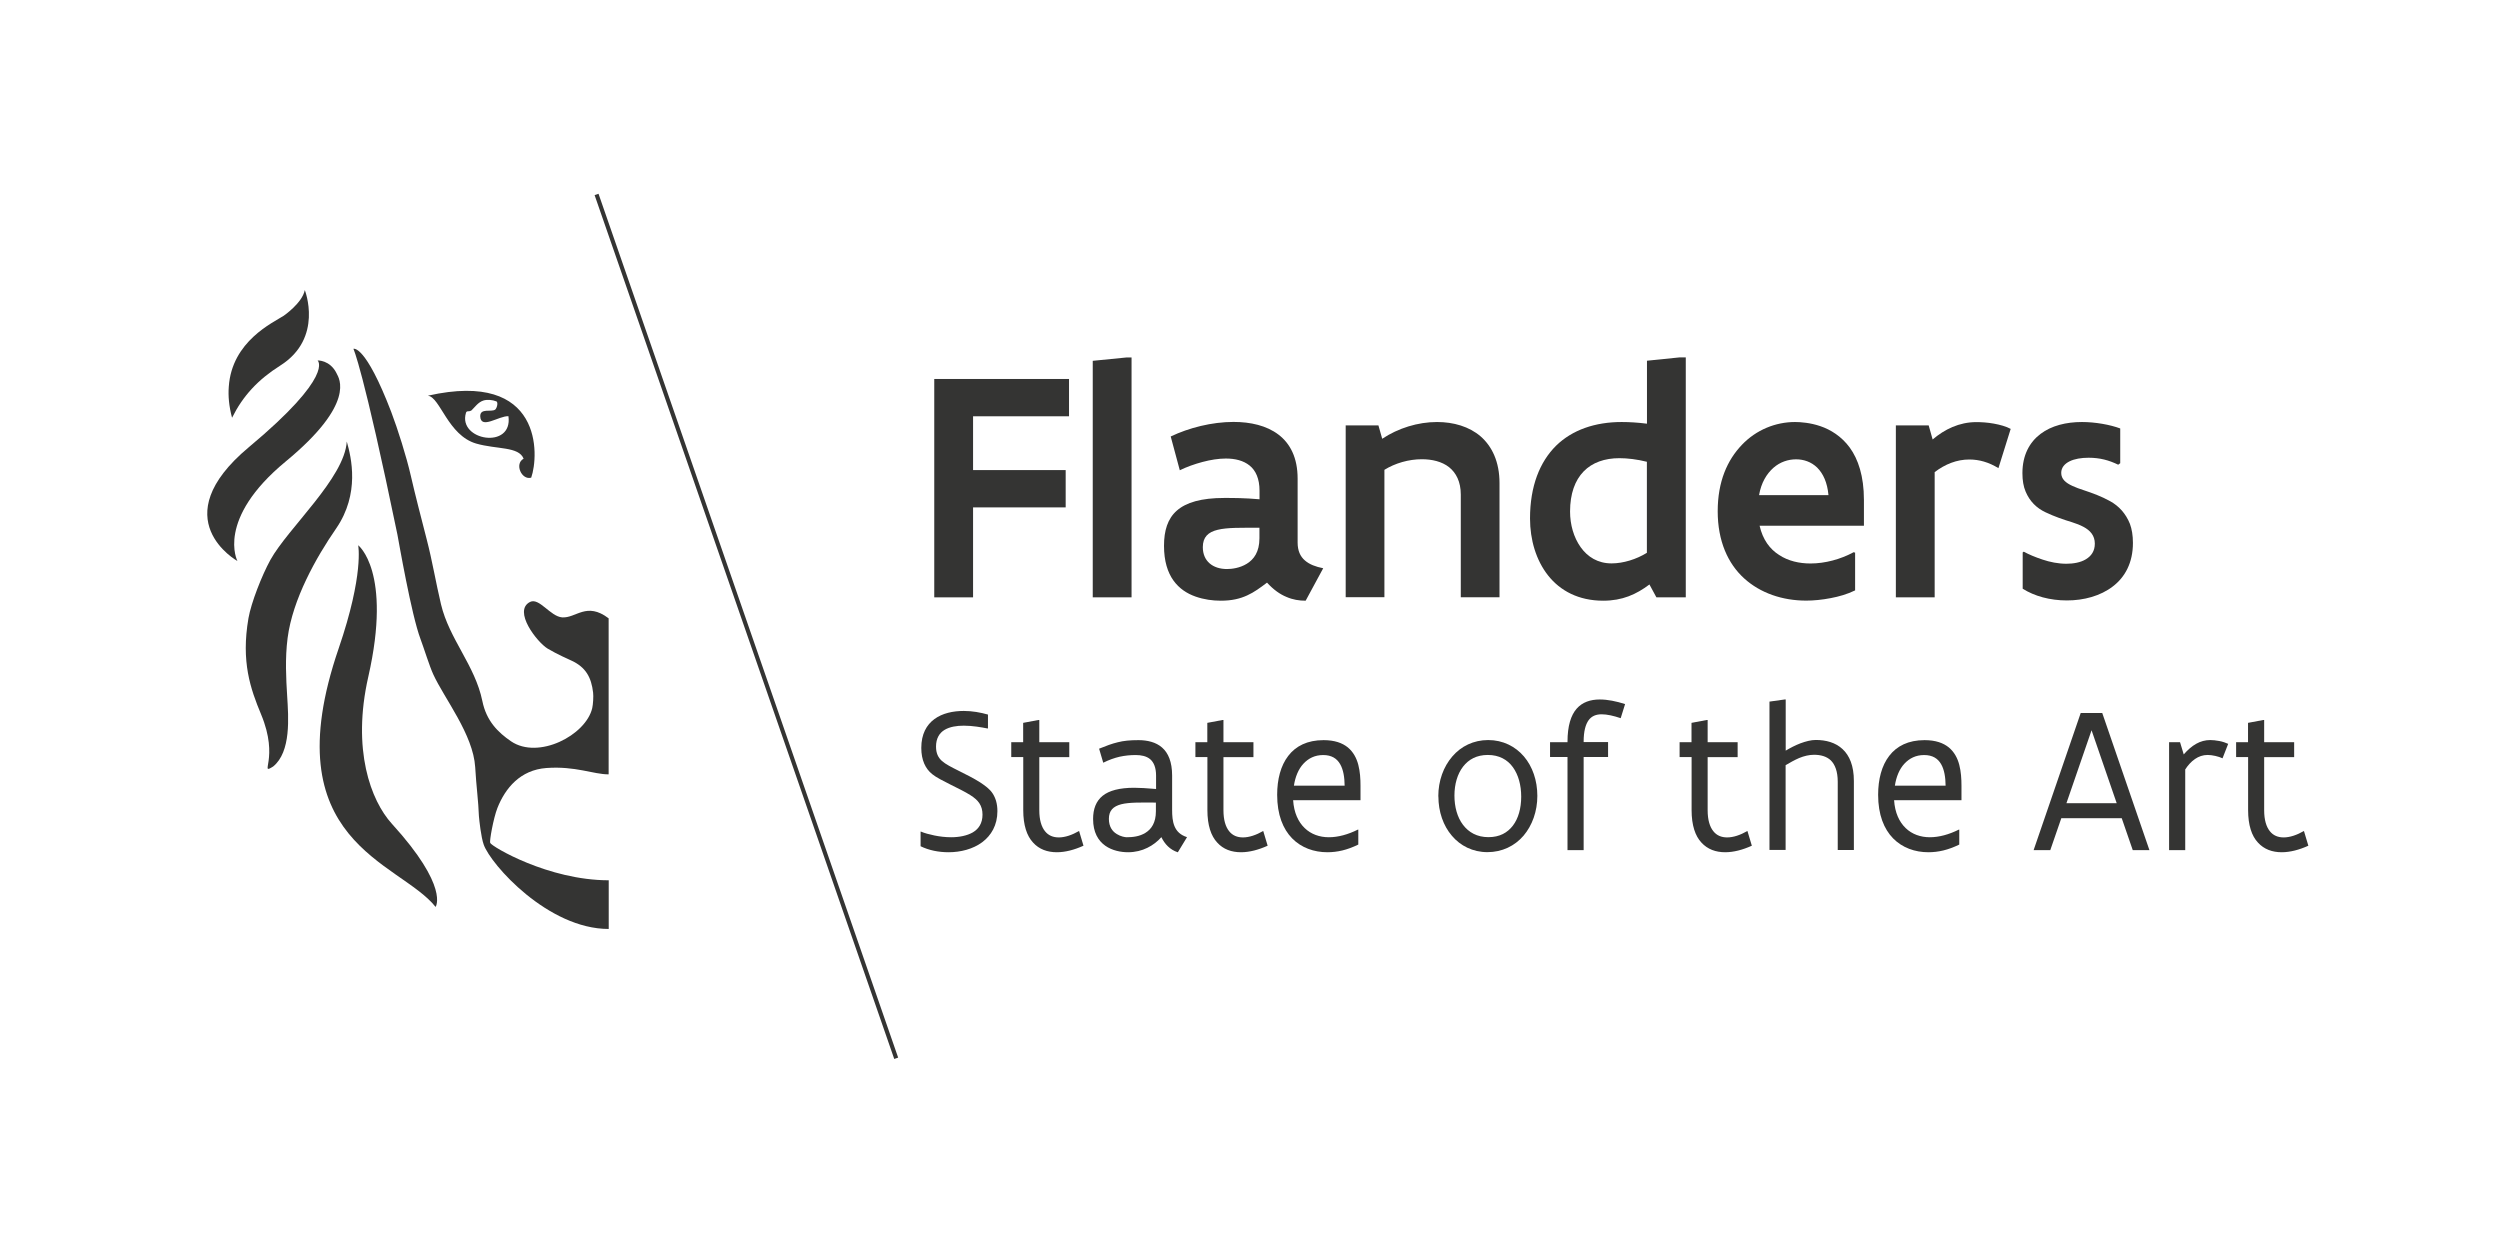
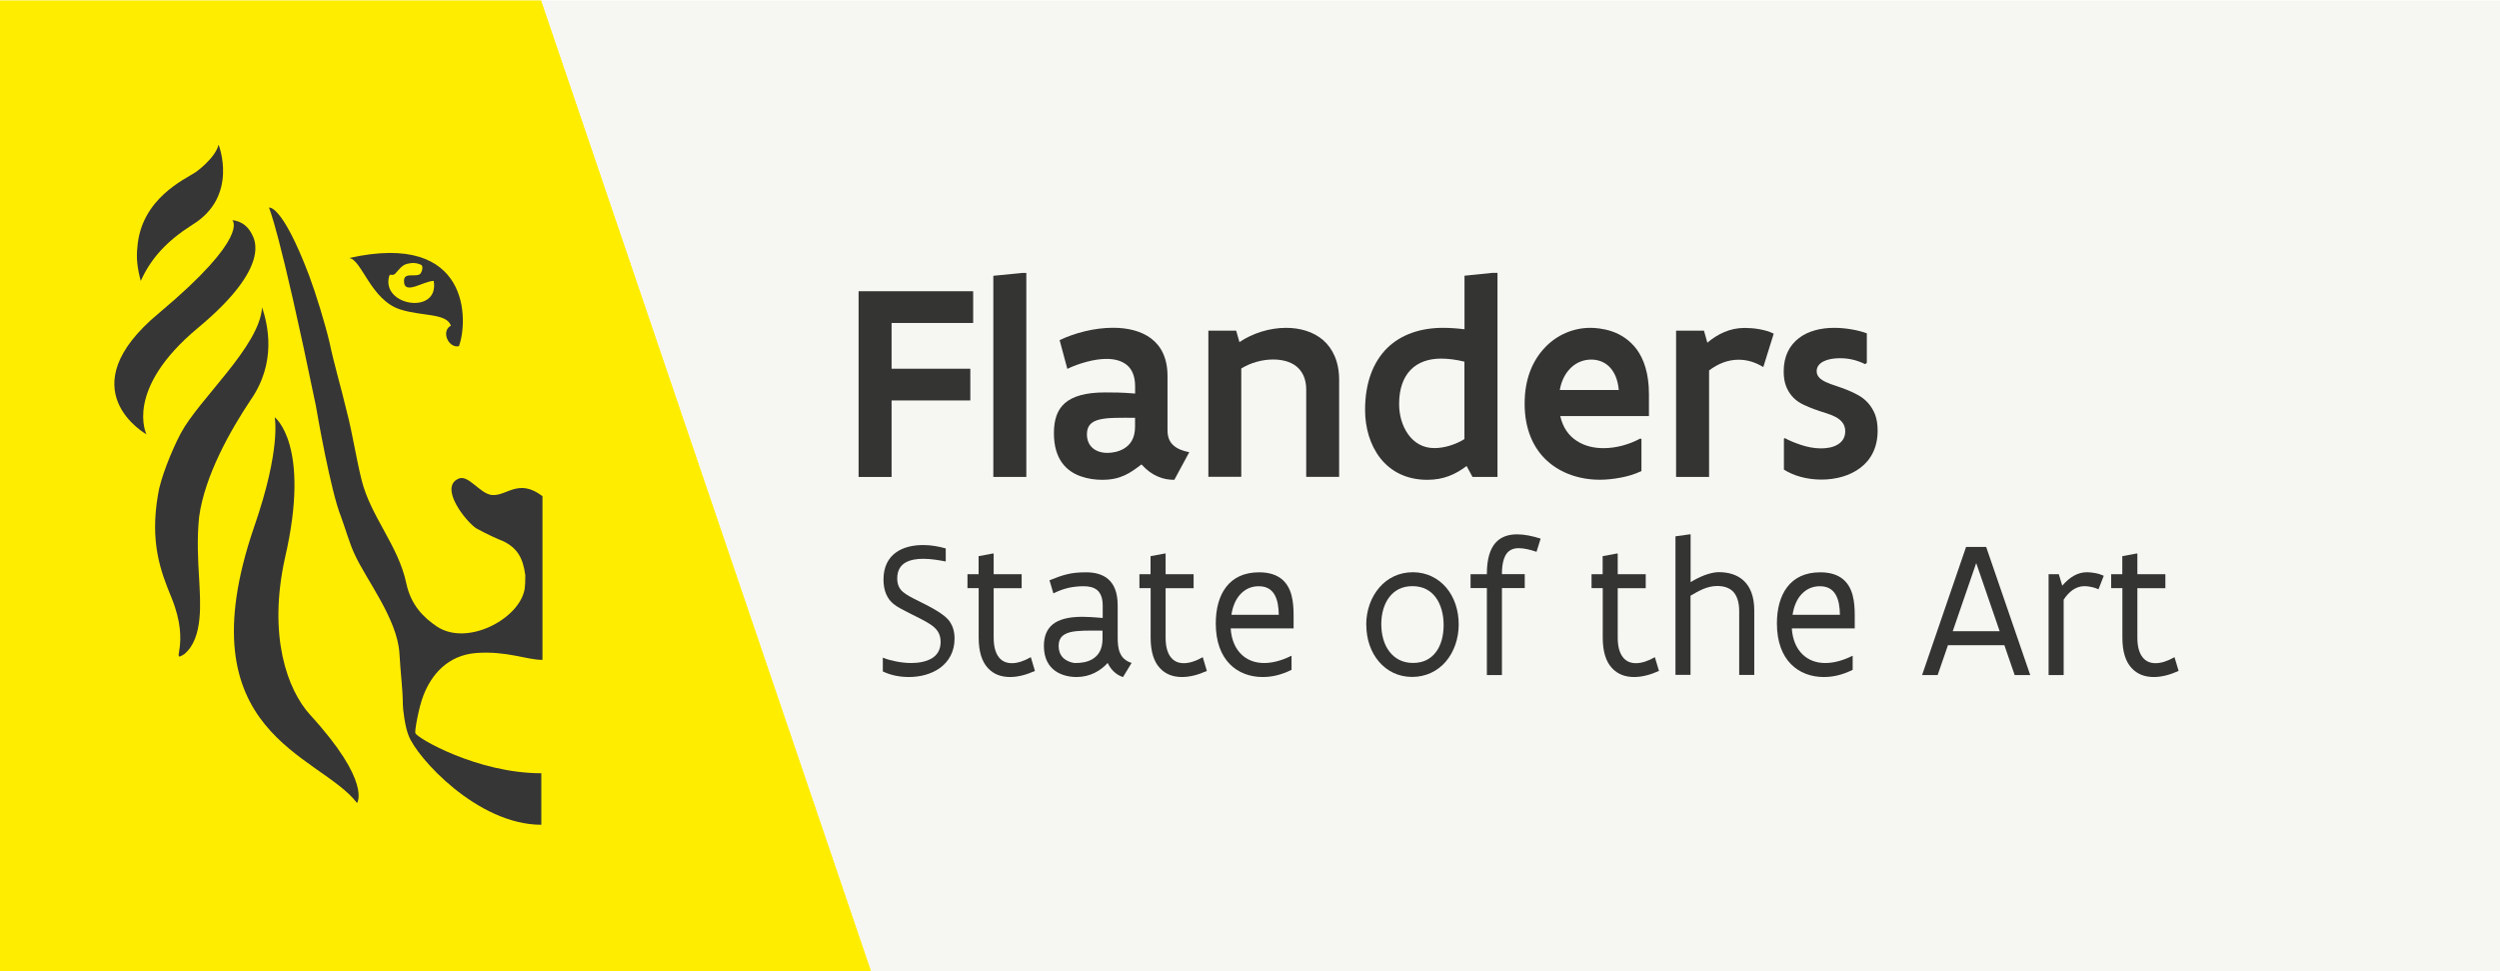
- <svg xmlns="http://www.w3.org/2000/svg" viewBox="0 0 283.46 142.05">
-   <defs>
-     <style>.cls-1{fill:#343433;stroke-width:0px;}.cls-2{mix-blend-mode:multiply;}.cls-3{isolation:isolate;}</style>
-   </defs>
-   <g class="cls-3">
-     <g id="Layer_1">
-       <g class="cls-2">
-         <path class="cls-1" d="M105.94,42.97h15.27v4.23h-10.88v6.1h10.5v4.23h-10.5v10.2h-4.4v-24.76Z" />
-         <path class="cls-1" d="M123.91,40.91l3.83-.38h.56v27.2h-4.4v-26.82Z" />
-         <path class="cls-1" d="M148.04,68.11c-.73,0-1.45-.11-2.18-.43-.73-.3-1.46-.81-2.2-1.62-.77.58-1.45,1.09-2.25,1.45-.83.38-1.75.6-3,.6-.9,0-1.9-.13-2.86-.47s-1.84-.9-2.5-1.82c-.66-.92-1.07-2.2-1.07-3.93s.41-3.08,1.46-4c1.05-.92,2.76-1.43,5.37-1.43,1.05,0,2.27,0,4,.15v-.98c0-1.35-.43-2.29-1.13-2.85-.7-.56-1.63-.79-2.69-.79-.83,0-1.75.15-2.65.39-.9.24-1.8.56-2.57.94l-1.03-3.83c2.05-.98,4.66-1.65,7.12-1.65,1.93,0,3.74.41,5.09,1.43,1.33,1.01,2.18,2.61,2.18,5v7.25c0,.92.3,1.58.83,2.03.51.45,1.22.71,2.07.88l-1.99,3.68ZM142.8,59.84c-2.05,0-3.64-.04-4.73.23-1.09.26-1.69.83-1.69,1.97,0,1.6,1.15,2.48,2.74,2.48.54,0,1.46-.11,2.25-.6.79-.49,1.43-1.33,1.43-2.89v-1.18Z" />
-         <path class="cls-1" d="M152.57,48.23h3.72l.43,1.52c1.8-1.2,4.04-1.9,6.22-1.9,1.86,0,3.64.51,4.94,1.63,1.29,1.13,2.14,2.87,2.14,5.3v12.94h-4.39v-11.65c0-1.45-.53-2.46-1.33-3.1-.81-.64-1.94-.9-3.08-.9-1.5,0-3.04.45-4.25,1.2v14.44h-4.39v-19.5Z" />
-         <path class="cls-1" d="M191.13,67.73h-3.32l-.79-1.46c-1.5,1.13-3.08,1.84-5.24,1.84-2.8,0-4.88-1.13-6.25-2.86-1.37-1.73-2.05-4.06-2.05-6.46,0-3.68,1.11-6.42,2.95-8.25,1.84-1.8,4.43-2.69,7.44-2.69.88,0,1.84.06,2.87.19v-7.14l3.72-.38h.68v27.2ZM186.74,52.36c-1.11-.28-2.23-.41-3.12-.41-1.67,0-3.08.49-4.06,1.5-.98,1.01-1.54,2.52-1.54,4.55,0,1.48.41,2.93,1.2,4.04.79,1.11,1.95,1.84,3.51,1.84,1.33,0,2.82-.47,4-1.2v-10.31Z" />
-         <path class="cls-1" d="M210.34,62.68v4.26c-.88.43-1.82.7-2.78.88-.98.19-1.94.28-2.76.28-2.7,0-5.2-.85-7.04-2.52-1.84-1.67-3-4.23-3-7.61s1.09-5.8,2.74-7.53c1.63-1.71,3.83-2.59,6.03-2.59.62,0,1.73.08,2.87.47,1.15.39,2.4,1.15,3.34,2.44.94,1.3,1.6,3.21,1.6,5.92v2.93h-11.83c.36,1.58,1.16,2.65,2.22,3.32,1.03.68,2.29.96,3.55.96,1.65,0,3.4-.47,4.9-1.28l.17.06ZM207.32,56.14c-.13-1.43-.6-2.44-1.28-3.12-.68-.66-1.54-.94-2.39-.94-.9,0-1.82.3-2.57.96-.77.68-1.39,1.69-1.63,3.1h7.87Z" />
-         <path class="cls-1" d="M226.59,53.08c-1.11-.68-2.2-.98-3.3-.98-1.43,0-2.74.53-3.93,1.43v14.2h-4.4v-19.5h3.72l.45,1.6c1.35-1.15,3.01-1.97,4.96-1.97.53,0,1.26.04,1.97.17.71.13,1.41.32,1.92.6l-1.39,4.45Z" />
-         <path class="cls-1" d="M229.31,62.66l.15-.11c.54.3,1.29.62,2.14.9.83.28,1.77.47,2.69.47.77,0,1.6-.13,2.22-.51.6-.36,1.01-.92,1.01-1.77,0-.92-.53-1.5-1.28-1.9-.39-.21-.83-.38-1.31-.53-.99-.3-2.03-.66-3.01-1.13-.99-.47-1.78-1.22-2.25-2.35-.24-.56-.36-1.26-.36-2.08,0-2.05.81-3.51,2.05-4.45,1.24-.94,2.91-1.35,4.7-1.35,1.5,0,3.19.3,4.34.73v3.94l-.23.17c-1.05-.51-2.08-.79-3.36-.79-.83,0-1.6.13-2.16.41-.56.28-.94.71-.94,1.31,0,.7.51,1.13,1.28,1.48.38.17.81.34,1.3.49.96.32,1.99.69,2.97,1.24.98.54,1.77,1.39,2.24,2.57.22.6.34,1.31.34,2.16,0,2.25-.9,3.89-2.29,4.94-1.39,1.07-3.27,1.58-5.2,1.58s-3.68-.49-5.01-1.33v-4.11Z" />
-         <path class="cls-1" d="M69.01,70.11c-2.52-1.92-3.7.01-5.28-.11-1.34-.11-2.59-2.27-3.63-1.75-1.98,1,.79,4.56,1.99,5.29,1.07.64,2.42,1.23,2.74,1.38,1.58.74,2.22,1.87,2.42,3.62.05.4,0,1.32-.1,1.75-.72,3.08-6.11,5.87-9.21,3.76-1.46-1-2.79-2.29-3.25-4.57-.83-4.04-3.75-7.01-4.69-10.97-.57-2.4-.99-4.94-1.62-7.36-.64-2.5-1.29-4.98-1.81-7.25-.48-2.11-1.48-5.27-2.21-7.19-2.96-7.72-4.29-7.16-4.29-7.16,0,0,1.08,2.14,4.99,21.06.15.77,1.58,9.1,2.62,11.85.37.98,1.02,3.09,1.45,4.01,1.24,2.71,4.53,6.82,4.75,10.52.12,2.14.37,3.92.42,5.53.04.48.24,2.41.55,3.26.81,2.26,7.29,9.55,14.17,9.55v-5.52c-6.84,0-13.28-3.83-13.44-4.24-.1-.18.36-2.79.82-3.96.89-2.25,2.59-4.31,5.55-4.53,3.31-.24,5.31.72,7.06.72v-17.71Z" />
-         <path class="cls-1" d="M39.32,50.06c-.25,4.14-6.65,9.8-8.66,13.42-.98,1.79-2.18,4.85-2.49,6.62-.85,4.94.23,8,1.43,10.89,2.12,5.08-.29,6.95,1.37,5.92,2.05-1.67,1.74-5.57,1.59-8-.12-1.97-.25-4.22.05-6.57.57-4.4,3.23-9.13,5.51-12.43,2.7-3.94,1.72-8.02,1.2-9.85" />
-         <path class="cls-1" d="M40.61,61.81s.68,3.28-2.21,11.71c-7.56,22.04,6.88,24.13,10.99,29.31,0,0,1.59-2.24-4.96-9.43-2.39-2.63-4.55-8.41-2.67-16.67,2.72-11.97-1.16-14.92-1.16-14.92" />
-         <path class="cls-1" d="M26.31,47.36c-.35-1.3-.45-2.47-.37-3.51.35-5.18,5.05-7.28,6.23-8.05,0,0,2.11-1.45,2.39-2.91,0,0,2.16,5.45-2.8,8.57-2.52,1.59-4.23,3.45-5.44,5.89" />
-         <path class="cls-1" d="M38.17,42.35c.27.53,2.22,3.38-5.77,9.97-7.97,6.58-5.48,11.29-5.48,11.29,0,0-8.5-4.73,1.3-12.91,9.79-8.17,7.79-9.83,7.79-9.83,0,0,1.4-.07,2.16,1.47" />
-         <path class="cls-1" d="M48.53,44.87c1.38.18,2.26,4.48,5.45,5.42,2.35.68,4.84.31,5.39,1.72-1.07.57-.23,2.46.86,2.15.89-2.51,1.34-12.23-11.7-9.3ZM52.83,46.81c.12-.31.28-.06.63-.28.37-.35.75-.93,1.36-1.12.43-.13,1.03-.07,1.43.09.27.06.11.76-.1.94-.43.32-1.7-.21-1.7.75.05,1.56,2.11-.05,3.2,0,.52,3.82-5.76,2.77-4.82-.37Z" />
-         <rect class="cls-1" x="84.39" y="19.19" width=".47" height="103.67" transform="translate(-18.6 31.65) rotate(-19.13)" />
-       </g>
-       <path class="cls-1" d="M104.38,94.29h.04c.39.17.94.32,1.53.44.59.12,1.24.2,1.89.2.91,0,1.8-.17,2.46-.55.66-.39,1.1-1.03,1.1-2.01,0-1.04-.48-1.65-1.37-2.21-.61-.39-1.46-.8-2.28-1.21-.81-.41-1.6-.8-2.06-1.18-.75-.6-1.23-1.57-1.23-2.97,0-1.56.59-2.61,1.49-3.27.9-.66,2.1-.92,3.33-.92.96,0,1.89.17,2.74.41v1.56l-.04.02c-.71-.14-1.71-.32-2.7-.32-.8,0-1.58.12-2.17.47-.59.35-.98.96-.98,1.9,0,.77.25,1.25.67,1.63.41.37,1.11.72,1.91,1.12.8.4,1.69.84,2.44,1.32.55.37,1.05.72,1.39,1.23.34.52.55,1.16.55,2.02,0,1.59-.7,2.76-1.73,3.53-1.04.77-2.43,1.13-3.81,1.13-1.13,0-2.23-.22-3.17-.68v-1.65Z" />
-       <path class="cls-1" d="M114.65,84.15h1.36v-2.19l1.71-.32h.12v2.51h3.4v1.7h-3.4v6.02c0,1.12.25,1.88.64,2.37.39.5.94.71,1.57.71.71,0,1.5-.27,2.3-.73l.5,1.67c-1.04.47-2.06.74-3.02.74-1.07,0-2.01-.33-2.7-1.1-.7-.75-1.11-1.96-1.11-3.67v-6.02h-1.36v-1.7Z" />
-       <path class="cls-1" d="M133.53,96.63c-.86-.28-1.46-.91-1.85-1.71-.42.48-.97.91-1.59,1.21-.62.31-1.37.5-2.18.5s-1.8-.18-2.59-.74c-.8-.57-1.38-1.51-1.38-3.03,0-1.13.33-2.02,1.08-2.63.75-.6,1.92-.91,3.59-.91.66,0,1.38.05,2.47.14v-1.52c0-.91-.26-1.51-.67-1.86-.42-.35-1.01-.47-1.64-.47s-1.21.06-1.82.19c-.6.14-1.2.35-1.86.68l-.47-1.59c.81-.33,1.45-.57,2.12-.73.66-.17,1.37-.24,2.35-.24s1.97.22,2.67.84c.7.61,1.14,1.62,1.14,3.18v3.89c0,.65.04,1.3.27,1.85.24.57.66,1,1.42,1.24l-1.04,1.71ZM131.06,91c-1.69-.01-3.02-.04-3.93.19-.91.24-1.4.71-1.4,1.66,0,.9.41,1.42.88,1.71.46.29.96.37,1.14.37.65,0,1.47-.08,2.14-.51.66-.41,1.17-1.14,1.17-2.43v-.99Z" />
-       <path class="cls-1" d="M135.53,84.15h1.36v-2.19l1.71-.32h.12v2.51h3.4v1.7h-3.4v6.02c0,1.12.25,1.88.64,2.37.39.5.94.71,1.57.71.71,0,1.5-.27,2.3-.73l.5,1.67c-1.04.47-2.06.74-3.02.74-1.07,0-2.01-.33-2.7-1.1-.7-.75-1.11-1.96-1.11-3.67v-6.02h-1.36v-1.7Z" />
-       <path class="cls-1" d="M154.25,90.73h-7.63c.09,1.42.59,2.47,1.31,3.16.72.7,1.69,1.04,2.74,1.04s2.18-.31,3.3-.87h.04v1.7c-1.27.62-2.38.87-3.51.87-1.52,0-2.95-.51-3.99-1.57-1.04-1.06-1.7-2.68-1.7-4.94,0-1.75.4-3.31,1.26-4.42.85-1.11,2.16-1.78,4-1.78,1.26,0,2.13.32,2.76.83.61.51.98,1.2,1.18,1.97.2.77.25,1.6.25,2.37v1.65ZM152.46,89.08c-.01-.94-.14-1.8-.51-2.44-.37-.64-.97-1.03-1.92-1.03s-1.67.37-2.24.98-.93,1.49-1.08,2.49h5.76Z" />
-       <path class="cls-1" d="M163.08,90.3c0-1.78.59-3.37,1.59-4.53.99-1.16,2.41-1.86,4.07-1.86s3.08.72,4.05,1.86c.97,1.14,1.52,2.72,1.52,4.47s-.58,3.36-1.57,4.52c-1,1.16-2.43,1.86-4.09,1.86s-3.07-.72-4.03-1.86c-.97-1.13-1.53-2.71-1.53-4.46ZM164.91,90.21c0,1.27.32,2.46.97,3.31.65.86,1.6,1.4,2.88,1.4s2.16-.5,2.78-1.31c.62-.81.94-1.97.94-3.28s-.32-2.48-.94-3.34c-.62-.86-1.57-1.39-2.84-1.39s-2.17.5-2.81,1.32c-.64.83-.98,1.99-.98,3.28Z" />
-       <path class="cls-1" d="M175.75,84.15h1.98v-.05c0-1.8.39-3.01,1.04-3.75.65-.74,1.57-1.04,2.62-1.04.9,0,1.86.2,2.87.52l-.5,1.6c-.8-.27-1.54-.44-2.16-.44s-1.12.19-1.47.66c-.35.48-.57,1.26-.57,2.44v.05h2.77v1.69h-2.77v10.56h-1.83v-10.56h-1.98v-1.69Z" />
-       <path class="cls-1" d="M190.43,84.15h1.36v-2.19l1.71-.32h.12v2.51h3.4v1.7h-3.4v6.02c0,1.12.25,1.88.64,2.37.39.5.94.71,1.57.71.71,0,1.5-.27,2.3-.73l.5,1.67c-1.04.47-2.06.74-3.02.74-1.07,0-2-.33-2.7-1.1-.7-.75-1.11-1.96-1.11-3.67v-6.02h-1.36v-1.7Z" />
-       <path class="cls-1" d="M200.64,79.55l1.71-.24h.12v5.8c.48-.29,1.07-.6,1.67-.83.6-.22,1.2-.38,1.73-.38,1.17,0,2.24.29,3.04,1.03.79.73,1.29,1.89,1.29,3.62v7.83h-1.83v-7.74c0-1.18-.31-1.95-.78-2.42-.48-.46-1.16-.64-1.9-.64-.57,0-1.14.14-1.7.37-.55.24-1.06.53-1.53.81v9.61h-1.83v-16.84Z" />
-       <path class="cls-1" d="M222.39,90.73h-7.63c.09,1.42.59,2.47,1.31,3.16.72.7,1.69,1.04,2.74,1.04s2.18-.31,3.3-.87h.04v1.7c-1.27.62-2.38.87-3.51.87-1.52,0-2.95-.51-3.99-1.57-1.04-1.06-1.7-2.68-1.7-4.94,0-1.75.4-3.31,1.26-4.42.85-1.11,2.16-1.78,4-1.78,1.26,0,2.13.32,2.76.83.61.51.98,1.2,1.18,1.97.2.77.25,1.6.25,2.37v1.65ZM220.6,89.08c-.01-.94-.14-1.8-.51-2.44-.37-.64-.97-1.03-1.92-1.03s-1.67.37-2.24.98-.93,1.49-1.08,2.49h5.76Z" />
-       <path class="cls-1" d="M240.58,92.77h-6.86l-1.25,3.62h-1.89l5.34-15.55h2.44l5.35,15.55h-1.89l-1.25-3.62ZM234.29,91.07h5.71l-2.85-8.27-2.85,8.27Z" />
-       <path class="cls-1" d="M245.95,84.15h1.23l.42,1.39c.91-1.05,1.87-1.63,3.01-1.63.29,0,.66.04,1.03.11.37.07.72.19,1,.32l-.64,1.64c-.46-.22-1.18-.38-1.69-.38-1.07,0-1.91.68-2.54,1.64v9.15h-1.83v-12.24Z" />
-       <path class="cls-1" d="M253.53,84.15h1.36v-2.19l1.71-.32h.12v2.51h3.4v1.7h-3.4v6.02c0,1.12.25,1.88.64,2.37.39.5.94.71,1.57.71.71,0,1.5-.27,2.3-.73l.5,1.67c-1.04.47-2.06.74-3.02.74-1.07,0-2-.33-2.7-1.1-.7-.75-1.11-1.96-1.11-3.67v-6.02h-1.36v-1.7Z" />
-     </g>
+ <svg xmlns="http://www.w3.org/2000/svg" width="283.5px" height="110px" enable-background="new 0 0 283.5 283.5" version="1.1" viewBox="0 0 218.36 84.65">
+   <style type="text/css">.st0{fill:#FFED00;}
+         .st1{fill:#F6F6F3;}
+         .st2{fill:#373636;}
+     </style>
+   <g transform="translate(-32.5 -99.2)">
+     <polygon class="st0" points="79.8 99.2 108.7 184.2 32.5 184.2 32.5 99.2" />
+     <polygon class="st1" points="251 184.2 108.7 184.2 79.8 99.2 251 99.2" />
+     <path class="st2" d="m79.9 142.5c-2.1-1.6-3.1 0-4.4-0.1-1.1-0.1-2.1-1.9-3-1.4-1.6 0.8 0.7 3.7 1.6 4.3 0.9 0.5 2 1 2.3 1.1 1.3 0.6 1.8 1.5 2 3 0 0.3 0 1.1-0.1 1.4-0.6 2.5-5 4.8-7.6 3.1-1.2-0.8-2.3-1.9-2.7-3.8-0.7-3.3-3.1-5.8-3.9-9-0.5-2-0.8-4.1-1.3-6-0.5-2.1-1.1-4.1-1.5-6-0.4-1.7-1.2-4.3-1.8-5.9-2.4-6.3-3.5-5.9-3.5-5.9s0.9 1.8 4.1 17.3c0.1 0.6 1.3 7.5 2.2 9.7 0.3 0.8 0.8 2.5 1.2 3.3 1 2.2 3.7 5.6 3.9 8.6 0.1 1.8 0.3 3.2 0.3 4.5 0 0.4 0.2 2 0.5 2.7 0.7 1.9 6 7.8 11.6 7.8v-4.5c-5.6 0-10.9-3.1-11-3.5-0.1-0.1 0.3-2.3 0.7-3.3 0.7-1.8 2.1-3.5 4.6-3.7 2.7-0.2 4.4 0.6 5.8 0.6v-14.3z" />
+     <path class="st2" d="m55.4 126c-0.2 3.4-5.5 8-7.1 11-0.8 1.5-1.8 4-2 5.4-0.7 4.1 0.2 6.6 1.2 9 1.7 4.2-0.2 5.7 1.1 4.9 1.7-1.4 1.4-4.6 1.3-6.6-0.1-1.6-0.2-3.5 0-5.4 0.5-3.6 2.7-7.5 4.5-10.2 2.3-3.3 1.5-6.6 1-8.1z" />
+     <path class="st2" d="m56.5 135.6s0.6 2.7-1.8 9.6c-6.2 18.1 5.7 19.8 9 24.1 0 0 1.3-1.8-4.1-7.7-2-2.2-3.7-6.9-2.2-13.7 2.3-9.9-0.9-12.3-0.9-12.3z" />
+     <path class="st2" d="m44.8 123.7c-0.3-1.1-0.4-2-0.3-2.9 0.3-4.3 4.2-6 5.1-6.6 0 0 1.7-1.2 2-2.4 0 0 1.8 4.5-2.3 7-2.2 1.4-3.6 2.9-4.5 4.9z" />
+     <path class="st2" d="m54.5 119.6c0.2 0.4 1.8 2.8-4.7 8.2s-4.5 9.3-4.5 9.3-7-3.9 1.1-10.6c8-6.7 6.4-8.1 6.4-8.1s1.1 0 1.7 1.2z" />
+     <path class="st2" d="m63 121.7c1.1 0.1 1.9 3.7 4.5 4.5 1.9 0.6 4 0.3 4.4 1.4-0.9 0.5-0.2 2 0.7 1.8 0.8-2.1 1.1-10.1-9.6-7.7zm3.5 1.6c0.1-0.3 0.2 0 0.5-0.2 0.3-0.3 0.6-0.8 1.1-0.9 0.4-0.1 0.8-0.1 1.2 0.1 0.2 0.1 0.1 0.6-0.1 0.8-0.4 0.3-1.4-0.2-1.4 0.6 0 1.3 1.7 0 2.6 0 0.5 3-4.6 2.2-3.9-0.4z" />
+     <path class="cls-1" d="M 109.64 156.612 L 109.669 156.612 C 109.949 156.735 110.345 156.843 110.77 156.929 C 111.194 157.015 111.662 157.073 112.13 157.073 C 112.785 157.073 113.425 156.951 113.9 156.677 C 114.375 156.396 114.691 155.936 114.691 155.231 C 114.691 154.482 114.346 154.043 113.706 153.64 C 113.267 153.36 112.655 153.065 112.065 152.77 C 111.482 152.475 110.914 152.194 110.583 151.921 C 110.043 151.489 109.698 150.791 109.698 149.783 C 109.698 148.661 110.122 147.905 110.77 147.43 C 111.417 146.956 112.281 146.768 113.166 146.768 C 113.857 146.768 114.526 146.891 115.138 147.063 L 115.138 148.186 L 115.109 148.2 C 114.598 148.1 113.878 147.97 113.166 147.97 C 112.59 147.97 112.029 148.057 111.604 148.308 C 111.18 148.56 110.899 148.999 110.899 149.676 C 110.899 150.23 111.079 150.575 111.381 150.848 C 111.676 151.115 112.18 151.367 112.756 151.654 C 113.331 151.942 113.972 152.259 114.512 152.604 C 114.907 152.87 115.267 153.122 115.512 153.489 C 115.756 153.864 115.908 154.324 115.908 154.943 C 115.908 156.087 115.404 156.929 114.663 157.483 C 113.914 158.037 112.914 158.296 111.921 158.296 C 111.108 158.296 110.316 158.138 109.64 157.807 L 109.64 156.62 L 109.64 156.612 Z" style="fill: rgb(52, 52, 51); stroke-width: 0px;" />
+     <path class="cls-1" d="M 117.03 149.316 L 118.009 149.316 L 118.009 147.74 L 119.239 147.51 L 119.326 147.51 L 119.326 149.316 L 121.772 149.316 L 121.772 150.539 L 119.326 150.539 L 119.326 154.871 C 119.326 155.677 119.505 156.224 119.786 156.576 C 120.067 156.936 120.462 157.087 120.916 157.087 C 121.427 157.087 121.995 156.893 122.571 156.562 L 122.931 157.764 C 122.182 158.102 121.448 158.296 120.758 158.296 C 119.988 158.296 119.311 158.059 118.815 157.505 C 118.311 156.965 118.016 156.094 118.016 154.864 L 118.016 150.532 L 117.037 150.532 L 117.037 149.309 L 117.03 149.316 Z" style="fill: rgb(52, 52, 51); stroke-width: 0px;" />
+     <path class="cls-1" d="M 130.616 158.296 C 129.997 158.095 129.565 157.641 129.285 157.066 C 128.982 157.411 128.587 157.72 128.14 157.936 C 127.694 158.159 127.155 158.296 126.572 158.296 C 125.989 158.296 125.276 158.167 124.708 157.764 C 124.132 157.353 123.715 156.677 123.715 155.583 C 123.715 154.77 123.952 154.13 124.492 153.691 C 125.032 153.259 125.874 153.036 127.075 153.036 C 127.55 153.036 128.068 153.072 128.853 153.137 L 128.853 152.043 C 128.853 151.388 128.666 150.956 128.371 150.705 C 128.068 150.453 127.644 150.366 127.191 150.366 C 126.737 150.366 126.32 150.41 125.881 150.503 C 125.449 150.604 125.017 150.755 124.542 150.992 L 124.204 149.848 C 124.787 149.611 125.248 149.438 125.73 149.323 C 126.205 149.201 126.716 149.15 127.421 149.15 C 128.126 149.15 128.838 149.309 129.342 149.755 C 129.846 150.194 130.162 150.92 130.162 152.043 L 130.162 154.842 C 130.162 155.31 130.191 155.778 130.357 156.173 C 130.529 156.584 130.832 156.893 131.378 157.066 L 130.63 158.296 L 130.616 158.296 Z M 128.838 154.245 C 127.622 154.238 126.665 154.216 126.01 154.382 C 125.356 154.554 125.003 154.893 125.003 155.576 C 125.003 156.224 125.298 156.598 125.636 156.807 C 125.967 157.015 126.327 157.073 126.457 157.073 C 126.924 157.073 127.514 157.015 127.996 156.706 C 128.471 156.411 128.838 155.886 128.838 154.957 L 128.838 154.245 Z" style="fill: rgb(52, 52, 51); stroke-width: 0px;" />
+     <path class="cls-1" d="M 132.055 149.316 L 133.034 149.316 L 133.034 147.74 L 134.264 147.51 L 134.35 147.51 L 134.35 149.316 L 136.797 149.316 L 136.797 150.539 L 134.35 150.539 L 134.35 154.871 C 134.35 155.677 134.53 156.224 134.811 156.576 C 135.092 156.936 135.487 157.087 135.941 157.087 C 136.452 157.087 137.02 156.893 137.596 156.562 L 137.955 157.764 C 137.207 158.102 136.473 158.296 135.782 158.296 C 135.012 158.296 134.336 158.059 133.839 157.505 C 133.336 156.965 133.041 156.094 133.041 154.864 L 133.041 150.532 L 132.062 150.532 L 132.062 149.309 L 132.055 149.316 Z" style="fill: rgb(52, 52, 51); stroke-width: 0px;" />
+     <path class="cls-1" d="M 145.525 154.051 L 140.035 154.051 C 140.1 155.072 140.46 155.828 140.978 156.324 C 141.496 156.828 142.194 157.073 142.949 157.073 C 143.705 157.073 144.518 156.85 145.324 156.447 L 145.353 156.447 L 145.353 157.67 C 144.439 158.116 143.64 158.296 142.827 158.296 C 141.733 158.296 140.704 157.929 139.956 157.166 C 139.208 156.404 138.733 155.238 138.733 153.612 C 138.733 152.352 139.02 151.23 139.639 150.431 C 140.251 149.632 141.194 149.15 142.518 149.15 C 143.424 149.15 144.05 149.381 144.504 149.748 C 144.943 150.115 145.209 150.611 145.353 151.165 C 145.497 151.719 145.533 152.316 145.533 152.87 L 145.533 154.058 L 145.525 154.051 Z M 144.237 152.863 C 144.23 152.187 144.137 151.568 143.87 151.108 C 143.604 150.647 143.172 150.366 142.489 150.366 C 141.805 150.366 141.287 150.633 140.877 151.072 C 140.467 151.51 140.208 152.144 140.1 152.863 L 144.245 152.863 L 144.237 152.863 Z" style="fill: rgb(52, 52, 51); stroke-width: 0px;" />
+     <path class="cls-1" d="M 151.879 153.741 C 151.879 152.46 152.304 151.316 153.023 150.481 C 153.736 149.647 154.758 149.143 155.952 149.143 C 157.147 149.143 158.168 149.661 158.866 150.481 C 159.564 151.302 159.96 152.439 159.96 153.698 C 159.96 154.957 159.543 156.116 158.83 156.951 C 158.111 157.785 157.082 158.289 155.887 158.289 C 154.693 158.289 153.678 157.771 152.987 156.951 C 152.289 156.137 151.887 155 151.887 153.741 L 151.879 153.741 Z M 153.196 153.676 C 153.196 154.59 153.426 155.447 153.894 156.058 C 154.362 156.677 155.045 157.066 155.967 157.066 C 156.888 157.066 157.521 156.706 157.967 156.123 C 158.413 155.54 158.643 154.705 158.643 153.763 C 158.643 152.82 158.413 151.978 157.967 151.359 C 157.521 150.741 156.837 150.359 155.923 150.359 C 155.009 150.359 154.362 150.719 153.901 151.309 C 153.441 151.906 153.196 152.741 153.196 153.669 L 153.196 153.676 Z" style="fill: rgb(52, 52, 51); stroke-width: 0px;" />
+     <path class="cls-1" d="M 160.996 149.316 L 162.421 149.316 L 162.421 149.28 C 162.421 147.985 162.702 147.114 163.17 146.581 C 163.637 146.049 164.299 145.833 165.055 145.833 C 165.702 145.833 166.393 145.977 167.12 146.207 L 166.76 147.359 C 166.185 147.164 165.652 147.042 165.206 147.042 C 164.76 147.042 164.4 147.179 164.148 147.517 C 163.896 147.862 163.738 148.423 163.738 149.273 L 163.738 149.309 L 165.731 149.309 L 165.731 150.525 L 163.738 150.525 L 163.738 158.123 L 162.421 158.123 L 162.421 150.525 L 160.996 150.525 L 160.996 149.309 L 160.996 149.316 Z" style="fill: rgb(52, 52, 51); stroke-width: 0px;" />
+     <path class="cls-1" d="M 171.56 149.316 L 172.538 149.316 L 172.538 147.74 L 173.769 147.51 L 173.855 147.51 L 173.855 149.316 L 176.302 149.316 L 176.302 150.539 L 173.855 150.539 L 173.855 154.871 C 173.855 155.677 174.035 156.224 174.316 156.576 C 174.596 156.936 174.992 157.087 175.446 157.087 C 175.956 157.087 176.525 156.893 177.101 156.562 L 177.46 157.764 C 176.712 158.102 175.978 158.296 175.287 158.296 C 174.517 158.296 173.848 158.059 173.344 157.505 C 172.841 156.965 172.546 156.094 172.546 154.864 L 172.546 150.532 L 171.567 150.532 L 171.567 149.309 L 171.56 149.316 Z" style="fill: rgb(52, 52, 51); stroke-width: 0px;" />
+     <path class="cls-1" d="M 178.907 146.006 L 180.137 145.833 L 180.224 145.833 L 180.224 150.007 C 180.569 149.798 180.994 149.575 181.425 149.409 C 181.857 149.251 182.289 149.136 182.67 149.136 C 183.512 149.136 184.282 149.345 184.858 149.877 C 185.426 150.402 185.786 151.237 185.786 152.482 L 185.786 158.116 L 184.469 158.116 L 184.469 152.547 C 184.469 151.698 184.246 151.144 183.908 150.805 C 183.562 150.474 183.073 150.345 182.541 150.345 C 182.13 150.345 181.72 150.446 181.317 150.611 C 180.922 150.784 180.555 150.992 180.216 151.194 L 180.216 158.109 L 178.9 158.109 L 178.9 145.991 L 178.907 146.006 Z" style="fill: rgb(52, 52, 51); stroke-width: 0px;" />
+     <path class="cls-1" d="M 194.558 154.051 L 189.067 154.051 C 189.132 155.072 189.492 155.828 190.01 156.324 C 190.528 156.828 191.226 157.073 191.981 157.073 C 192.737 157.073 193.55 156.85 194.356 156.447 L 194.385 156.447 L 194.385 157.67 C 193.471 158.116 192.672 158.296 191.859 158.296 C 190.765 158.296 189.736 157.929 188.988 157.166 C 188.24 156.404 187.765 155.238 187.765 153.612 C 187.765 152.352 188.053 151.23 188.671 150.431 C 189.283 149.632 190.226 149.15 191.55 149.15 C 192.456 149.15 193.082 149.381 193.536 149.748 C 193.975 150.115 194.241 150.611 194.385 151.165 C 194.529 151.719 194.565 152.316 194.565 152.87 L 194.565 154.058 L 194.558 154.051 Z M 193.27 152.863 C 193.262 152.187 193.169 151.568 192.903 151.108 C 192.636 150.647 192.205 150.366 191.521 150.366 C 190.837 150.366 190.319 150.633 189.909 151.072 C 189.499 151.51 189.24 152.144 189.132 152.863 L 193.277 152.863 L 193.27 152.863 Z" style="fill: rgb(52, 52, 51); stroke-width: 0px;" />
+     <path class="cls-1" d="M 207.647 155.519 L 202.71 155.519 L 201.811 158.123 L 200.451 158.123 L 204.293 146.934 L 206.049 146.934 L 209.899 158.123 L 208.539 158.123 L 207.64 155.519 L 207.647 155.519 Z M 203.121 154.295 L 207.229 154.295 L 205.179 148.344 L 203.128 154.295 L 203.121 154.295 Z" style="fill: rgb(52, 52, 51); stroke-width: 0px;" />
+     <path class="cls-1" d="M 211.511 149.316 L 212.396 149.316 L 212.698 150.316 C 213.353 149.56 214.044 149.143 214.864 149.143 C 215.073 149.143 215.339 149.172 215.605 149.222 C 215.872 149.273 216.123 149.359 216.325 149.452 L 215.864 150.633 C 215.533 150.474 215.015 150.359 214.648 150.359 C 213.878 150.359 213.274 150.848 212.821 151.539 L 212.821 158.123 L 211.504 158.123 L 211.504 149.316 L 211.511 149.316 Z" style="fill: rgb(52, 52, 51); stroke-width: 0px;" />
+     <path class="cls-1" d="M 216.965 149.316 L 217.944 149.316 L 217.944 147.74 L 219.174 147.51 L 219.261 147.51 L 219.261 149.316 L 221.707 149.316 L 221.707 150.539 L 219.261 150.539 L 219.261 154.871 C 219.261 155.677 219.441 156.224 219.721 156.576 C 220.002 156.936 220.398 157.087 220.851 157.087 C 221.362 157.087 221.93 156.893 222.506 156.562 L 222.866 157.764 C 222.117 158.102 221.383 158.296 220.693 158.296 C 219.923 158.296 219.254 158.059 218.75 157.505 C 218.246 156.965 217.951 156.094 217.951 154.864 L 217.951 150.532 L 216.972 150.532 L 216.972 149.309 L 216.965 149.316 Z" style="fill: rgb(52, 52, 51); stroke-width: 0px;" />
+     <path class="cls-1" d="M 107.53 124.6 L 117.534 124.6 L 117.534 127.372 L 110.406 127.372 L 110.406 131.368 L 117.285 131.368 L 117.285 134.139 L 110.406 134.139 L 110.406 140.822 L 107.523 140.822 L 107.523 124.6 L 107.53 124.6 Z" style="fill: rgb(52, 52, 51); stroke-width: 0px;" />
+     <path class="cls-1" d="M 119.303 123.251 L 121.812 123.002 L 122.179 123.002 L 122.179 140.822 L 119.296 140.822 L 119.296 123.251 L 119.303 123.251 Z" style="fill: rgb(52, 52, 51); stroke-width: 0px;" />
+     <path class="cls-1" d="M 135.112 141.071 C 134.633 141.071 134.162 140.999 133.684 140.789 C 133.205 140.593 132.727 140.259 132.242 139.728 C 131.738 140.108 131.292 140.442 130.768 140.678 C 130.224 140.927 129.622 141.071 128.803 141.071 C 128.213 141.071 127.558 140.986 126.929 140.763 C 126.3 140.54 125.723 140.173 125.291 139.571 C 124.859 138.968 124.59 138.129 124.59 136.996 C 124.59 135.862 124.859 134.978 125.546 134.375 C 126.234 133.773 127.355 133.438 129.065 133.438 C 129.753 133.438 130.552 133.438 131.685 133.537 L 131.685 132.895 C 131.685 132.01 131.404 131.394 130.945 131.027 C 130.486 130.661 129.877 130.51 129.183 130.51 C 128.639 130.51 128.036 130.608 127.446 130.765 C 126.857 130.923 126.267 131.132 125.763 131.381 L 125.088 128.872 C 126.431 128.23 128.141 127.791 129.753 127.791 C 131.017 127.791 132.203 128.06 133.087 128.728 C 133.959 129.39 134.516 130.438 134.516 132.004 L 134.516 136.754 C 134.516 137.356 134.712 137.789 135.059 138.083 C 135.393 138.378 135.859 138.549 136.416 138.66 L 135.112 141.071 Z M 131.679 135.653 C 130.336 135.653 129.294 135.627 128.58 135.804 C 127.866 135.974 127.473 136.347 127.473 137.094 C 127.473 138.142 128.226 138.719 129.268 138.719 C 129.622 138.719 130.224 138.647 130.742 138.326 C 131.259 138.005 131.679 137.455 131.679 136.432 L 131.679 135.659 L 131.679 135.653 Z" style="fill: rgb(52, 52, 51); stroke-width: 0px;" />
+     <path class="cls-1" d="M 138.08 128.046 L 140.517 128.046 L 140.799 129.042 C 141.978 128.256 143.445 127.797 144.874 127.797 C 146.092 127.797 147.258 128.132 148.11 128.865 C 148.955 129.606 149.512 130.746 149.512 132.338 L 149.512 140.815 L 146.636 140.815 L 146.636 133.183 C 146.636 132.233 146.289 131.571 145.765 131.152 C 145.234 130.733 144.494 130.562 143.747 130.562 C 142.764 130.562 141.755 130.857 140.962 131.348 L 140.962 140.809 L 138.086 140.809 L 138.086 128.033 L 138.08 128.046 Z" style="fill: rgb(52, 52, 51); stroke-width: 0px;" />
+     <path class="cls-1" d="M 163.343 140.822 L 161.167 140.822 L 160.65 139.866 C 159.667 140.606 158.632 141.071 157.217 141.071 C 155.382 141.071 154.02 140.331 153.122 139.197 C 152.225 138.064 151.779 136.537 151.779 134.965 C 151.779 132.554 152.506 130.759 153.712 129.56 C 154.917 128.381 156.614 127.797 158.586 127.797 C 159.163 127.797 159.792 127.837 160.466 127.922 L 160.466 123.244 L 162.904 122.995 L 163.349 122.995 L 163.349 140.815 L 163.343 140.822 Z M 160.466 130.752 C 159.739 130.569 159.005 130.484 158.422 130.484 C 157.328 130.484 156.404 130.805 155.762 131.466 C 155.12 132.128 154.753 133.117 154.753 134.447 C 154.753 135.417 155.022 136.367 155.54 137.094 C 156.057 137.821 156.817 138.3 157.839 138.3 C 158.711 138.3 159.687 137.992 160.46 137.513 L 160.46 130.759 L 160.466 130.752 Z" style="fill: rgb(52, 52, 51); stroke-width: 0px;" />
+     <path class="cls-1" d="M 175.928 137.513 L 175.928 140.304 C 175.352 140.586 174.736 140.763 174.107 140.881 C 173.465 141.005 172.836 141.064 172.299 141.064 C 170.53 141.064 168.892 140.508 167.686 139.413 C 166.481 138.319 165.721 136.642 165.721 134.428 C 165.721 132.213 166.435 130.628 167.516 129.494 C 168.584 128.374 170.025 127.797 171.467 127.797 C 171.873 127.797 172.6 127.85 173.347 128.105 C 174.1 128.361 174.919 128.859 175.535 129.704 C 176.151 130.556 176.583 131.807 176.583 133.583 L 176.583 135.502 L 168.833 135.502 C 169.069 136.537 169.593 137.238 170.287 137.677 C 170.962 138.123 171.788 138.306 172.613 138.306 C 173.694 138.306 174.841 137.998 175.823 137.468 L 175.935 137.507 L 175.928 137.513 Z M 173.95 133.229 C 173.864 132.292 173.556 131.63 173.111 131.185 C 172.665 130.752 172.102 130.569 171.545 130.569 C 170.956 130.569 170.353 130.765 169.861 131.198 C 169.357 131.643 168.951 132.305 168.793 133.229 L 173.95 133.229 Z" style="fill: rgb(52, 52, 51); stroke-width: 0px;" />
+     <path class="cls-1" d="M 186.575 131.224 C 185.847 130.778 185.133 130.582 184.412 130.582 C 183.476 130.582 182.617 130.929 181.838 131.519 L 181.838 140.822 L 178.955 140.822 L 178.955 128.046 L 181.392 128.046 L 181.687 129.095 C 182.571 128.341 183.659 127.804 184.937 127.804 C 185.284 127.804 185.762 127.83 186.227 127.915 C 186.692 128.001 187.151 128.125 187.485 128.309 L 186.575 131.224 Z" style="fill: rgb(52, 52, 51); stroke-width: 0px;" />
+     <path class="cls-1" d="M 188.357 137.5 L 188.455 137.428 C 188.809 137.625 189.3 137.835 189.857 138.018 C 190.401 138.201 191.016 138.326 191.619 138.326 C 192.124 138.326 192.667 138.241 193.074 137.992 C 193.467 137.756 193.735 137.389 193.735 136.832 C 193.735 136.229 193.388 135.849 192.897 135.587 C 192.641 135.45 192.353 135.338 192.039 135.24 C 191.39 135.044 190.709 134.808 190.067 134.5 C 189.418 134.192 188.9 133.7 188.592 132.96 C 188.435 132.593 188.357 132.135 188.357 131.597 C 188.357 130.254 188.887 129.298 189.7 128.682 C 190.512 128.066 191.606 127.797 192.779 127.797 C 193.762 127.797 194.869 127.994 195.622 128.276 L 195.622 130.857 L 195.472 130.968 C 194.784 130.634 194.109 130.451 193.27 130.451 C 192.726 130.451 192.222 130.536 191.855 130.719 C 191.488 130.903 191.239 131.185 191.239 131.578 C 191.239 132.036 191.573 132.318 192.078 132.547 C 192.327 132.659 192.609 132.77 192.93 132.868 C 193.559 133.078 194.233 133.32 194.875 133.681 C 195.517 134.035 196.035 134.591 196.343 135.365 C 196.487 135.758 196.566 136.223 196.566 136.78 C 196.566 138.254 195.976 139.328 195.065 140.016 C 194.155 140.717 192.923 141.051 191.659 141.051 C 190.394 141.051 189.248 140.73 188.376 140.18 L 188.376 137.487 L 188.357 137.5 Z" style="fill: rgb(52, 52, 51); stroke-width: 0px;" />
  </g>
</svg>
